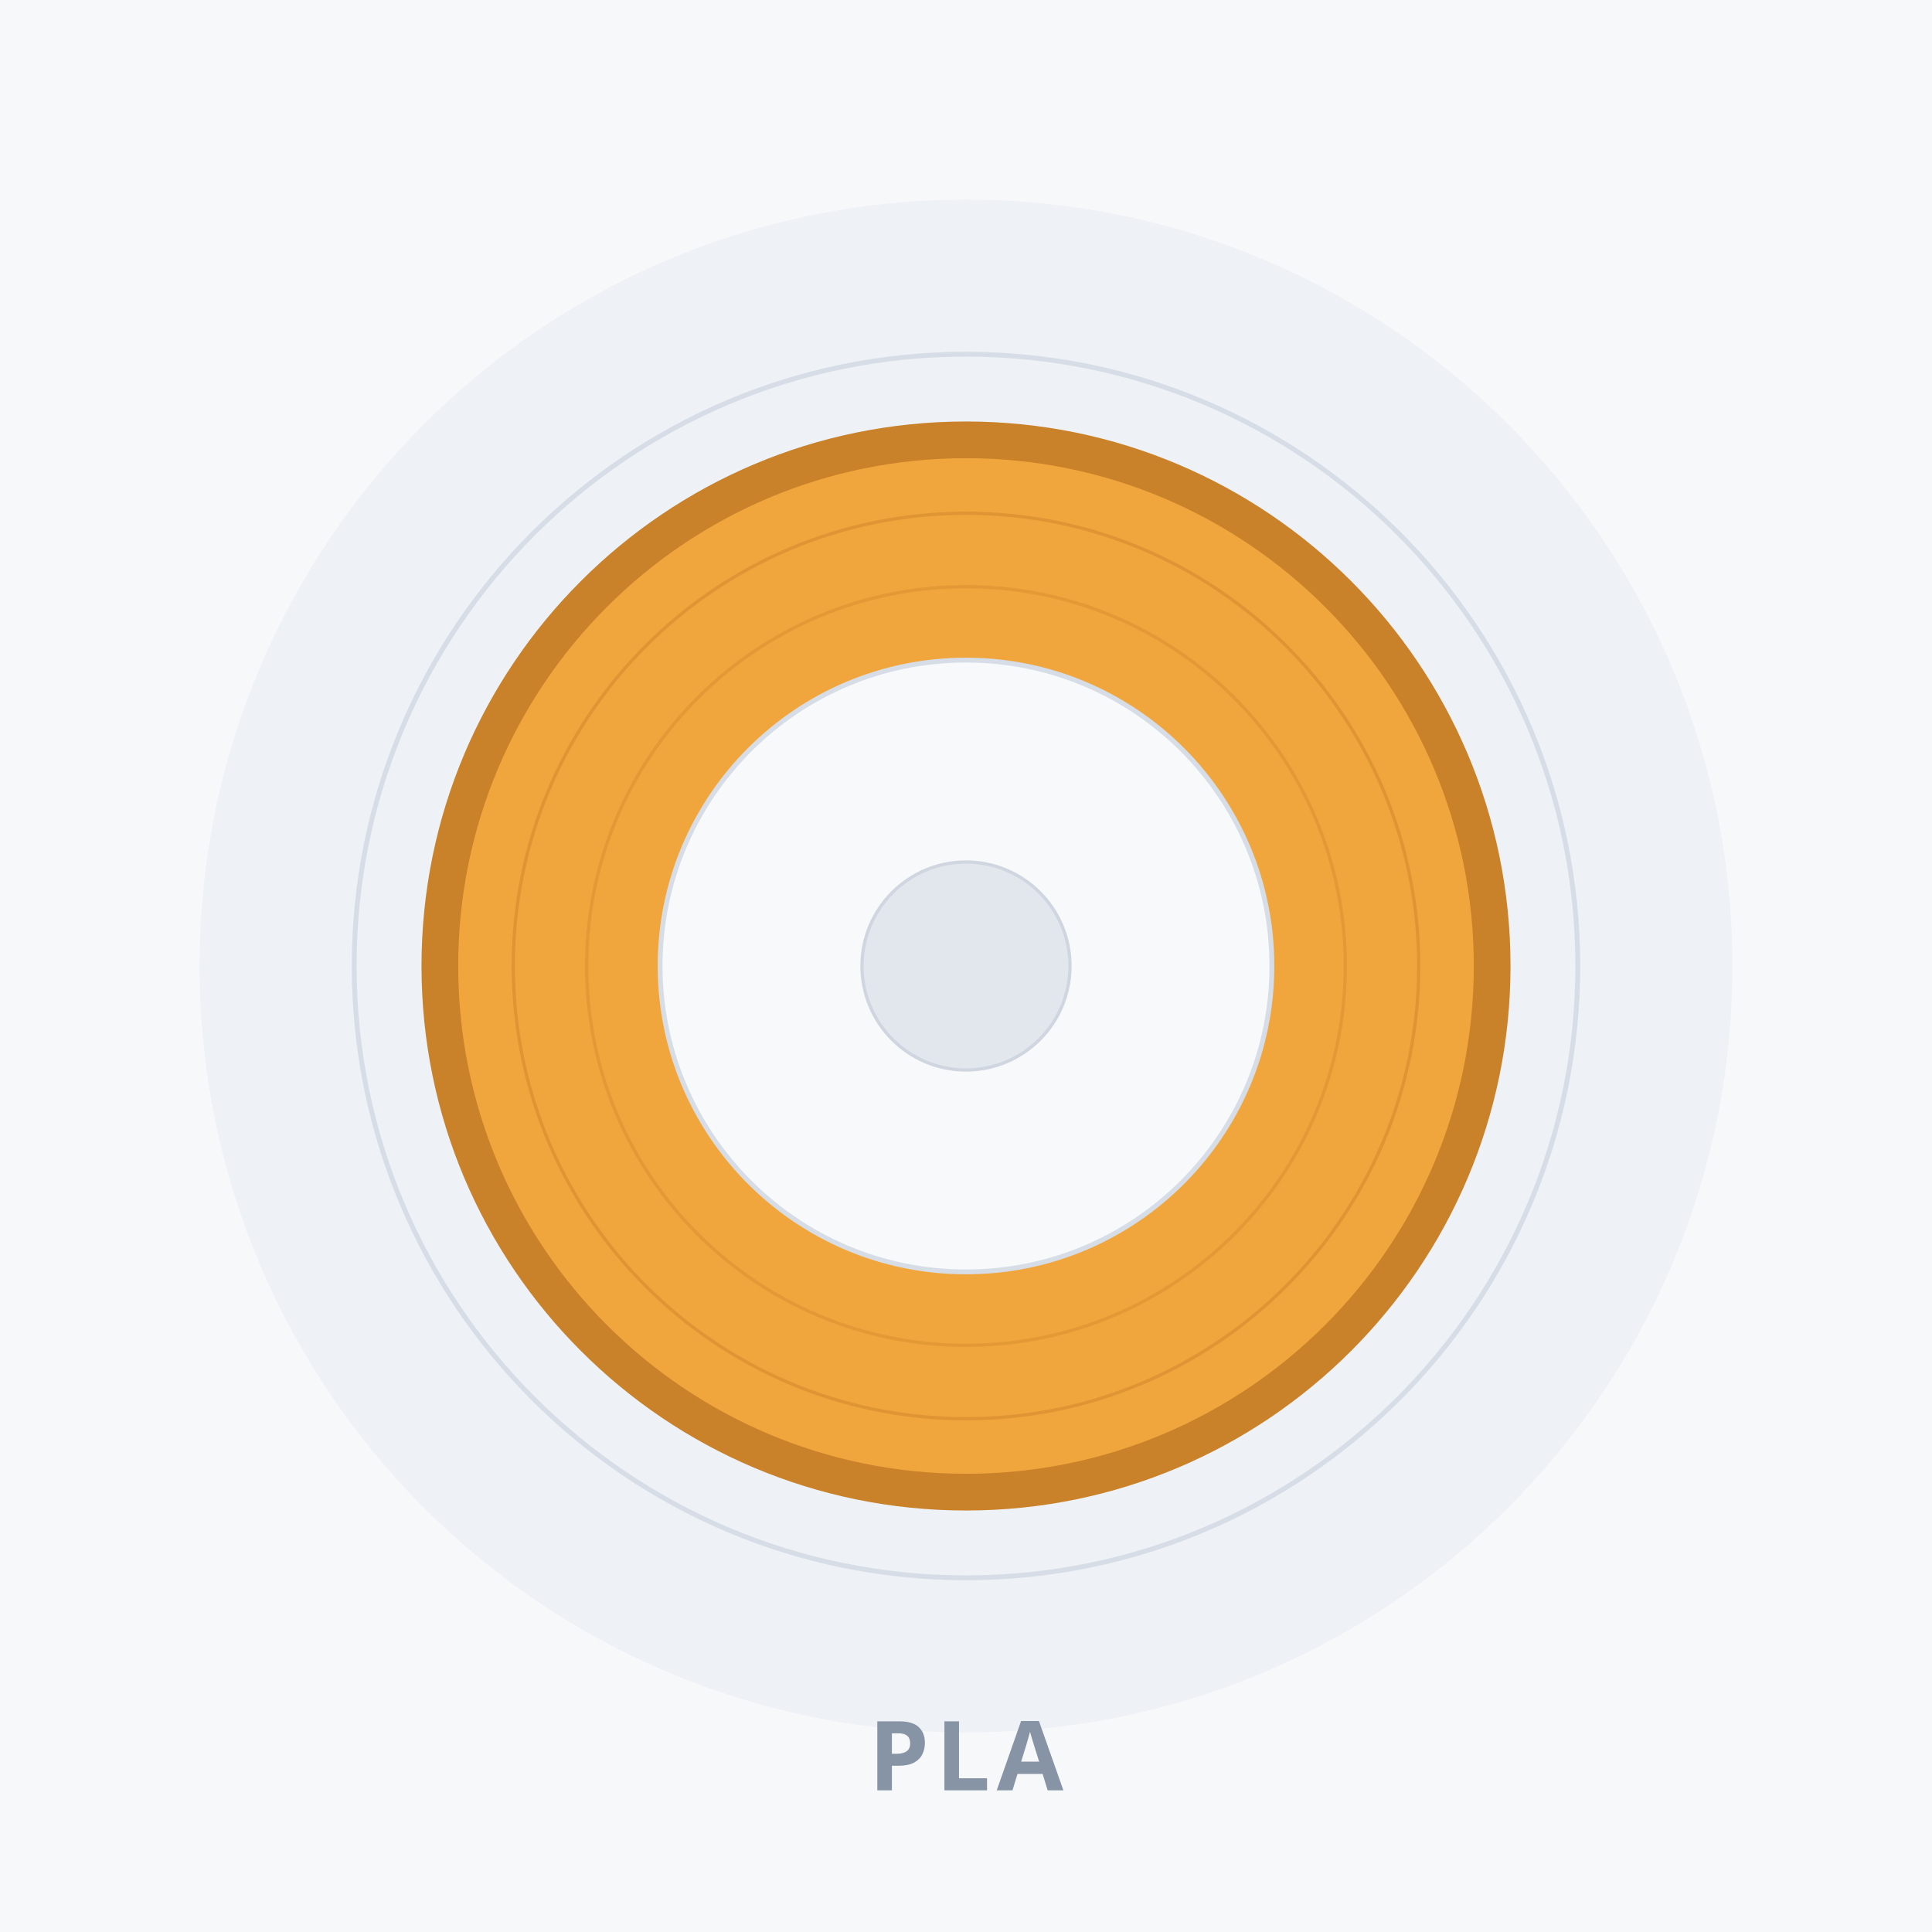
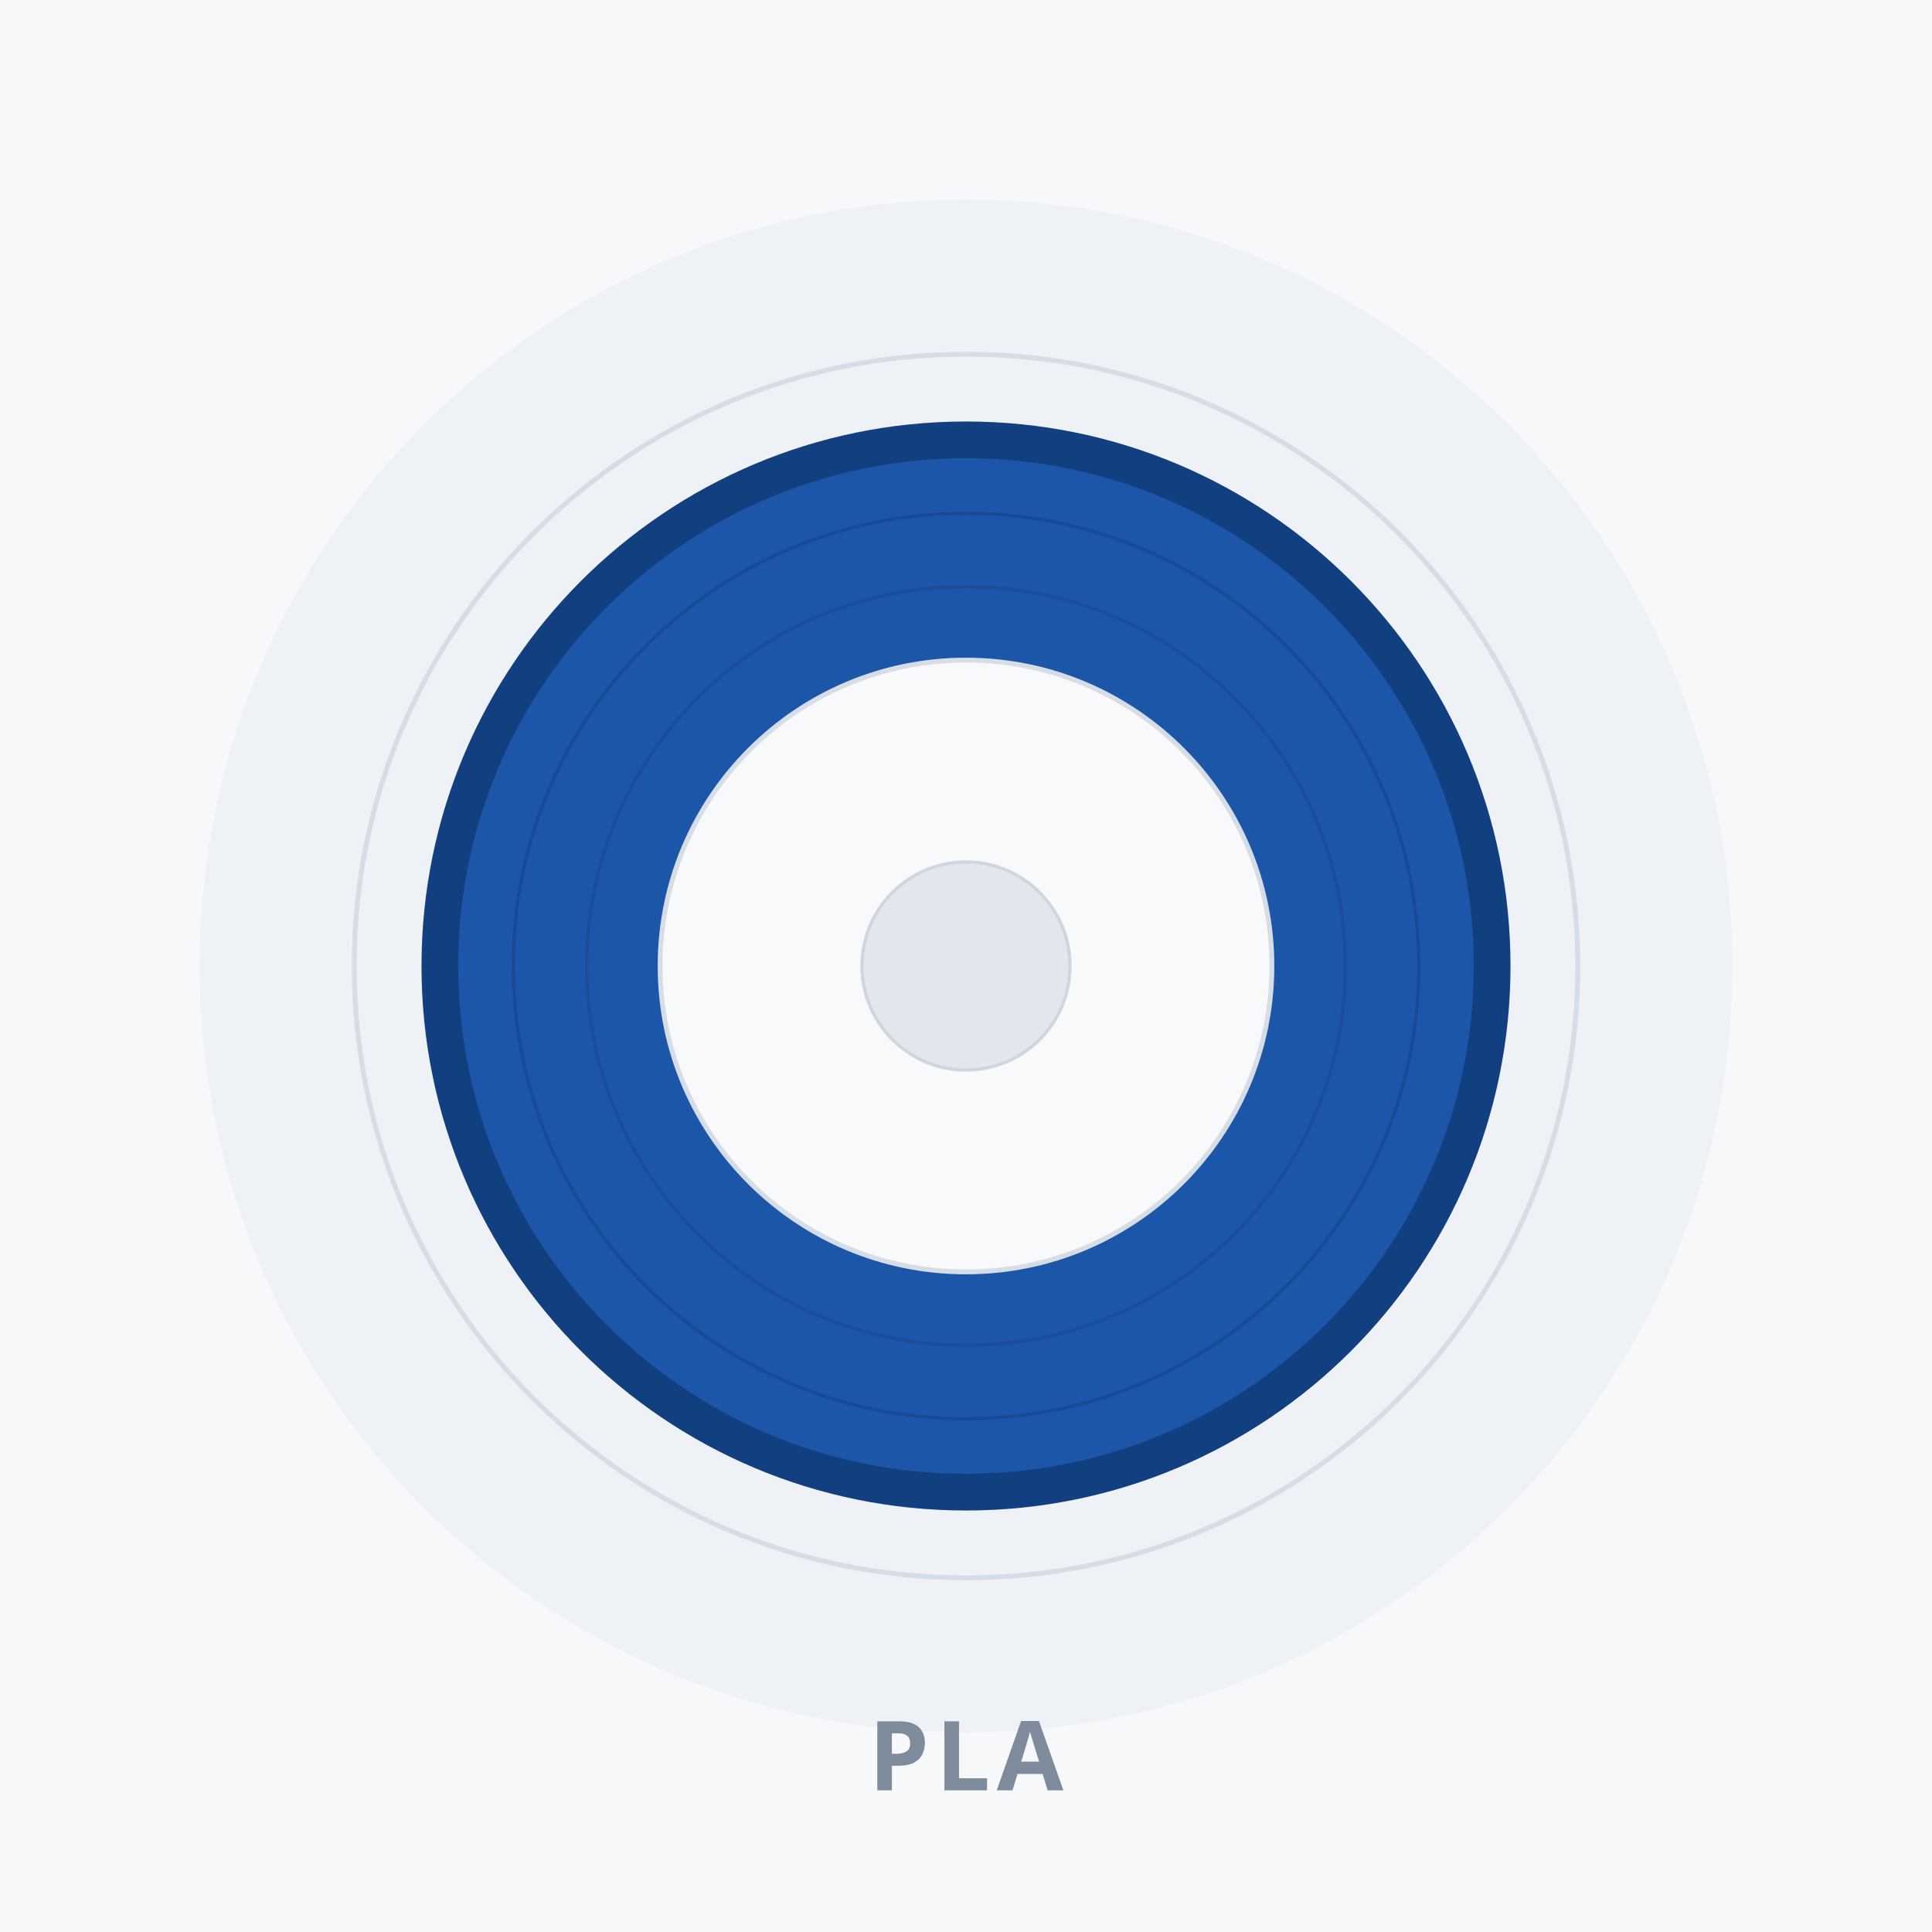
<svg xmlns="http://www.w3.org/2000/svg" viewBox="0 0 600 600" width="600" height="600" role="img" aria-label="Placeholder: PLA filamentspoel">
  <rect width="600" height="600" fill="#f7f8fa" />
  <rect width="600" height="600" fill="#f7f8fa" />
  <circle cx="300" cy="300" r="238" fill="#eef1f5" />
-   <g transform="translate(300 300) rotate(0)">
+   <g transform="translate(300 300)">
    <circle r="190" fill="#eef1f5" />
    <circle r="190" fill="none" stroke="#d7dde6" stroke-width="1.5" />
-     <circle r="163.4" fill="#f0a63c" />
-     <circle r="163.4" fill="none" stroke="#c9812a" stroke-width="11.40" />
-     <circle r="140.6" fill="none" stroke="#c9812a" stroke-width="1" opacity=".45" />
-     <circle r="117.8" fill="none" stroke="#c9812a" stroke-width="1" opacity=".35" />
+     <circle r="163.4" fill="#1b56a8" />
+     <circle r="163.4" fill="none" stroke="#123f80" stroke-width="11.40" />
+     <circle r="140.6" fill="none" stroke="#123f80" stroke-width="1" opacity=".45" />
+     <circle r="117.8" fill="none" stroke="#123f80" stroke-width="1" opacity=".35" />
    <circle r="95.0" fill="#f7f9fb" />
    <circle r="95.0" fill="none" stroke="#d7dde6" stroke-width="1.5" />
    <circle r="32.3" fill="#e2e6ed" />
    <circle r="32.3" fill="none" stroke="#cfd6e0" stroke-width="1" />
  </g>
-   <text x="300" y="556" text-anchor="middle" font-family="system-ui, sans-serif" font-size="30" font-weight="700" fill="#8794a5" letter-spacing="2">PLA</text>
+   <text x="300" y="556" text-anchor="middle" font-family="system-ui, sans-serif" font-size="30" font-weight="700" fill="#7e8b9c" letter-spacing="2">PLA</text>
</svg>
